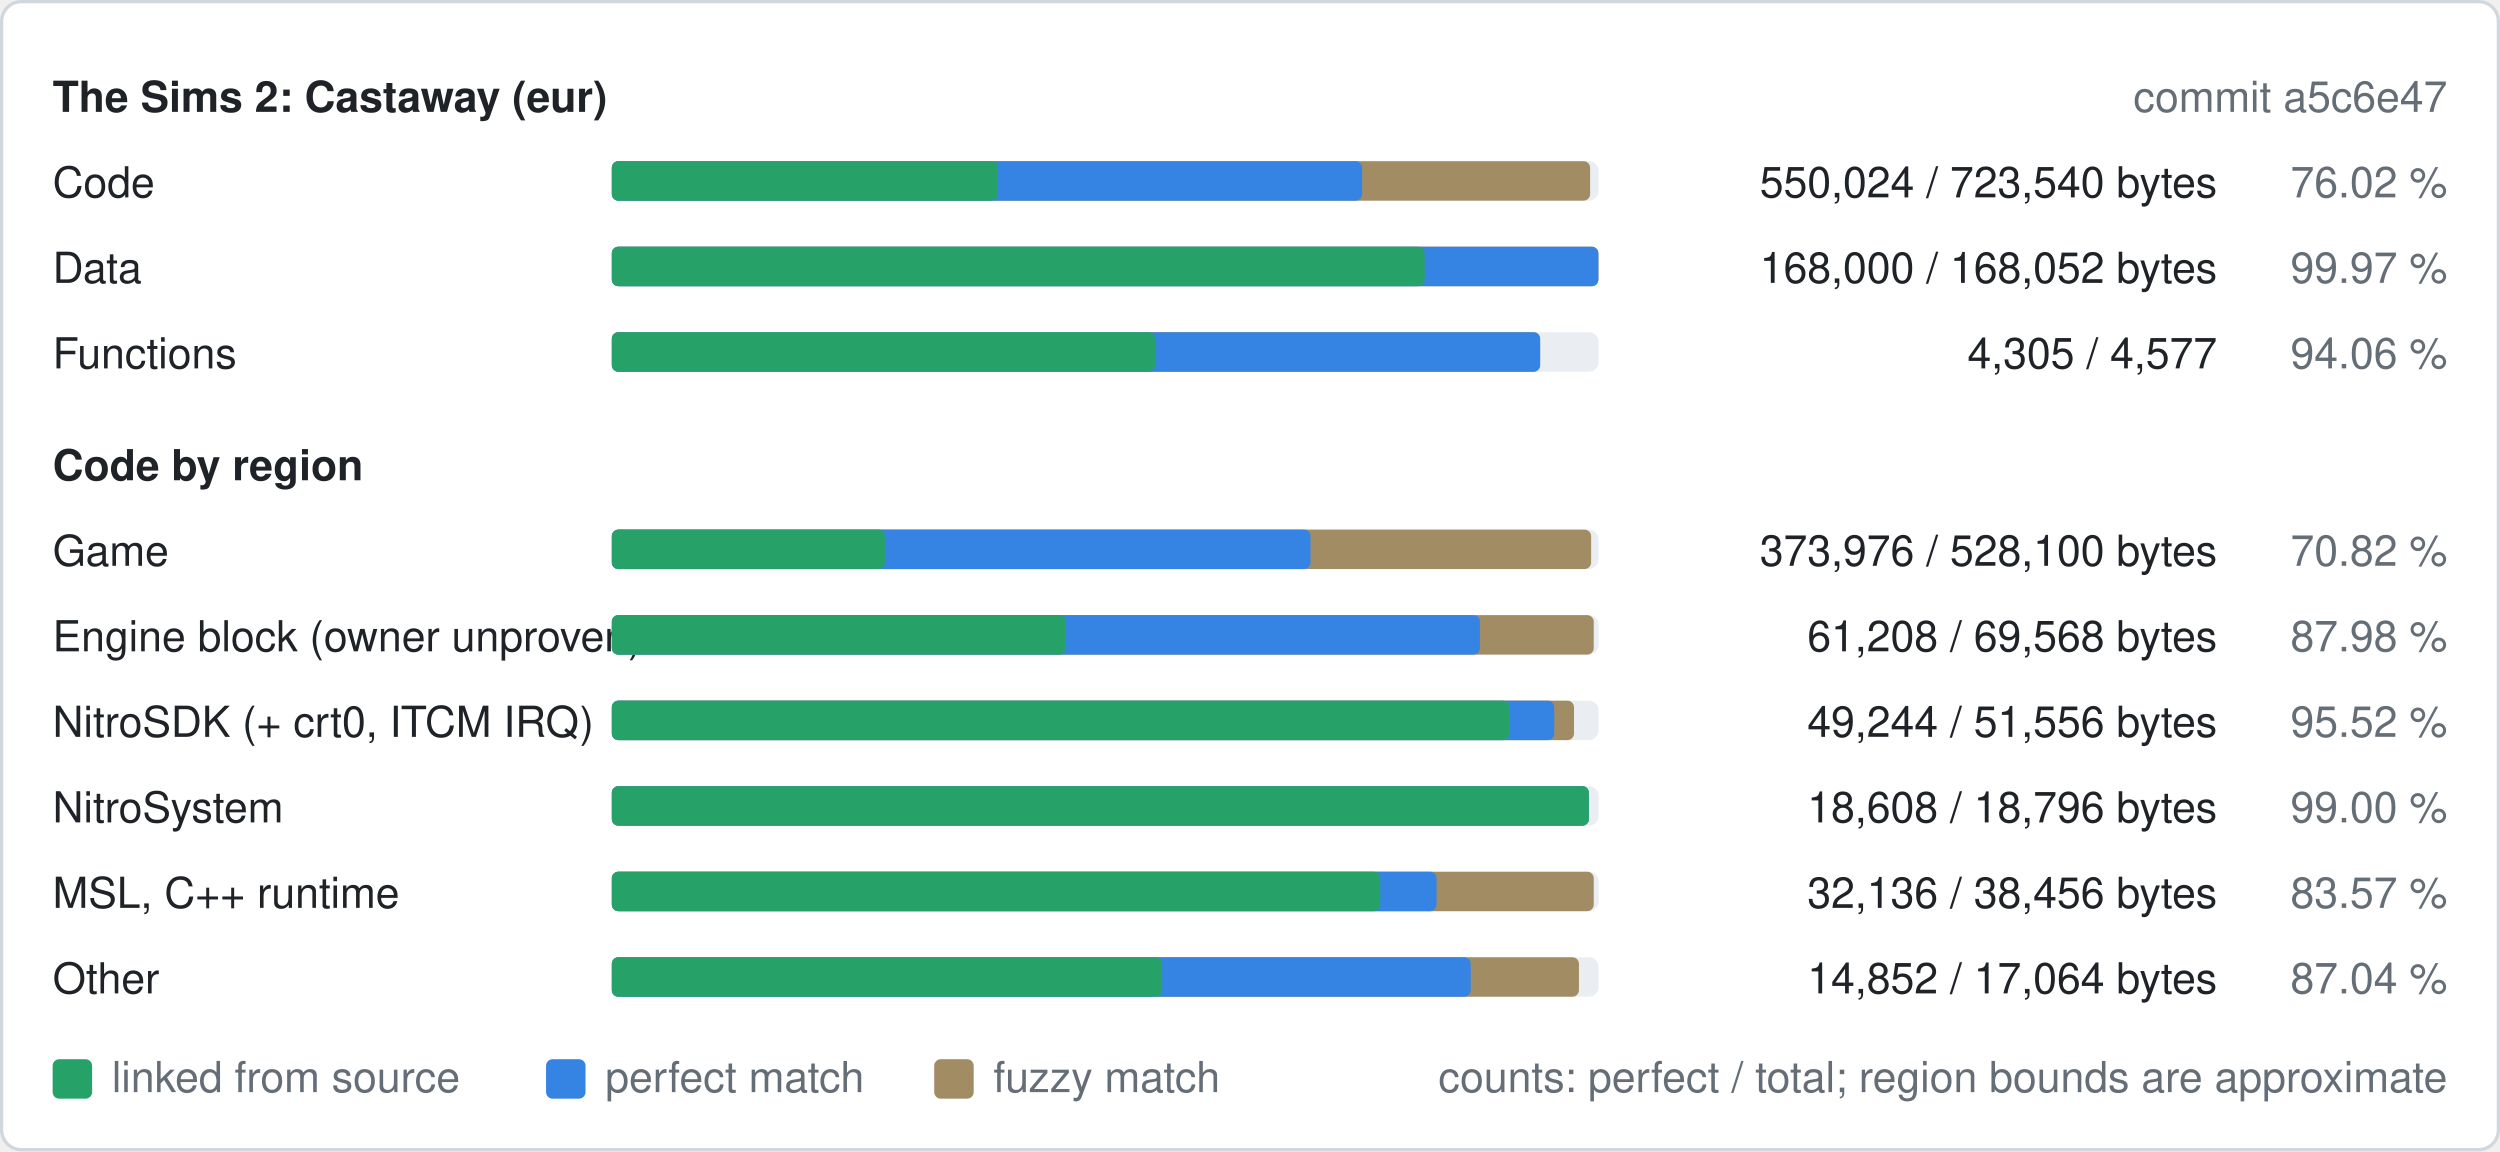
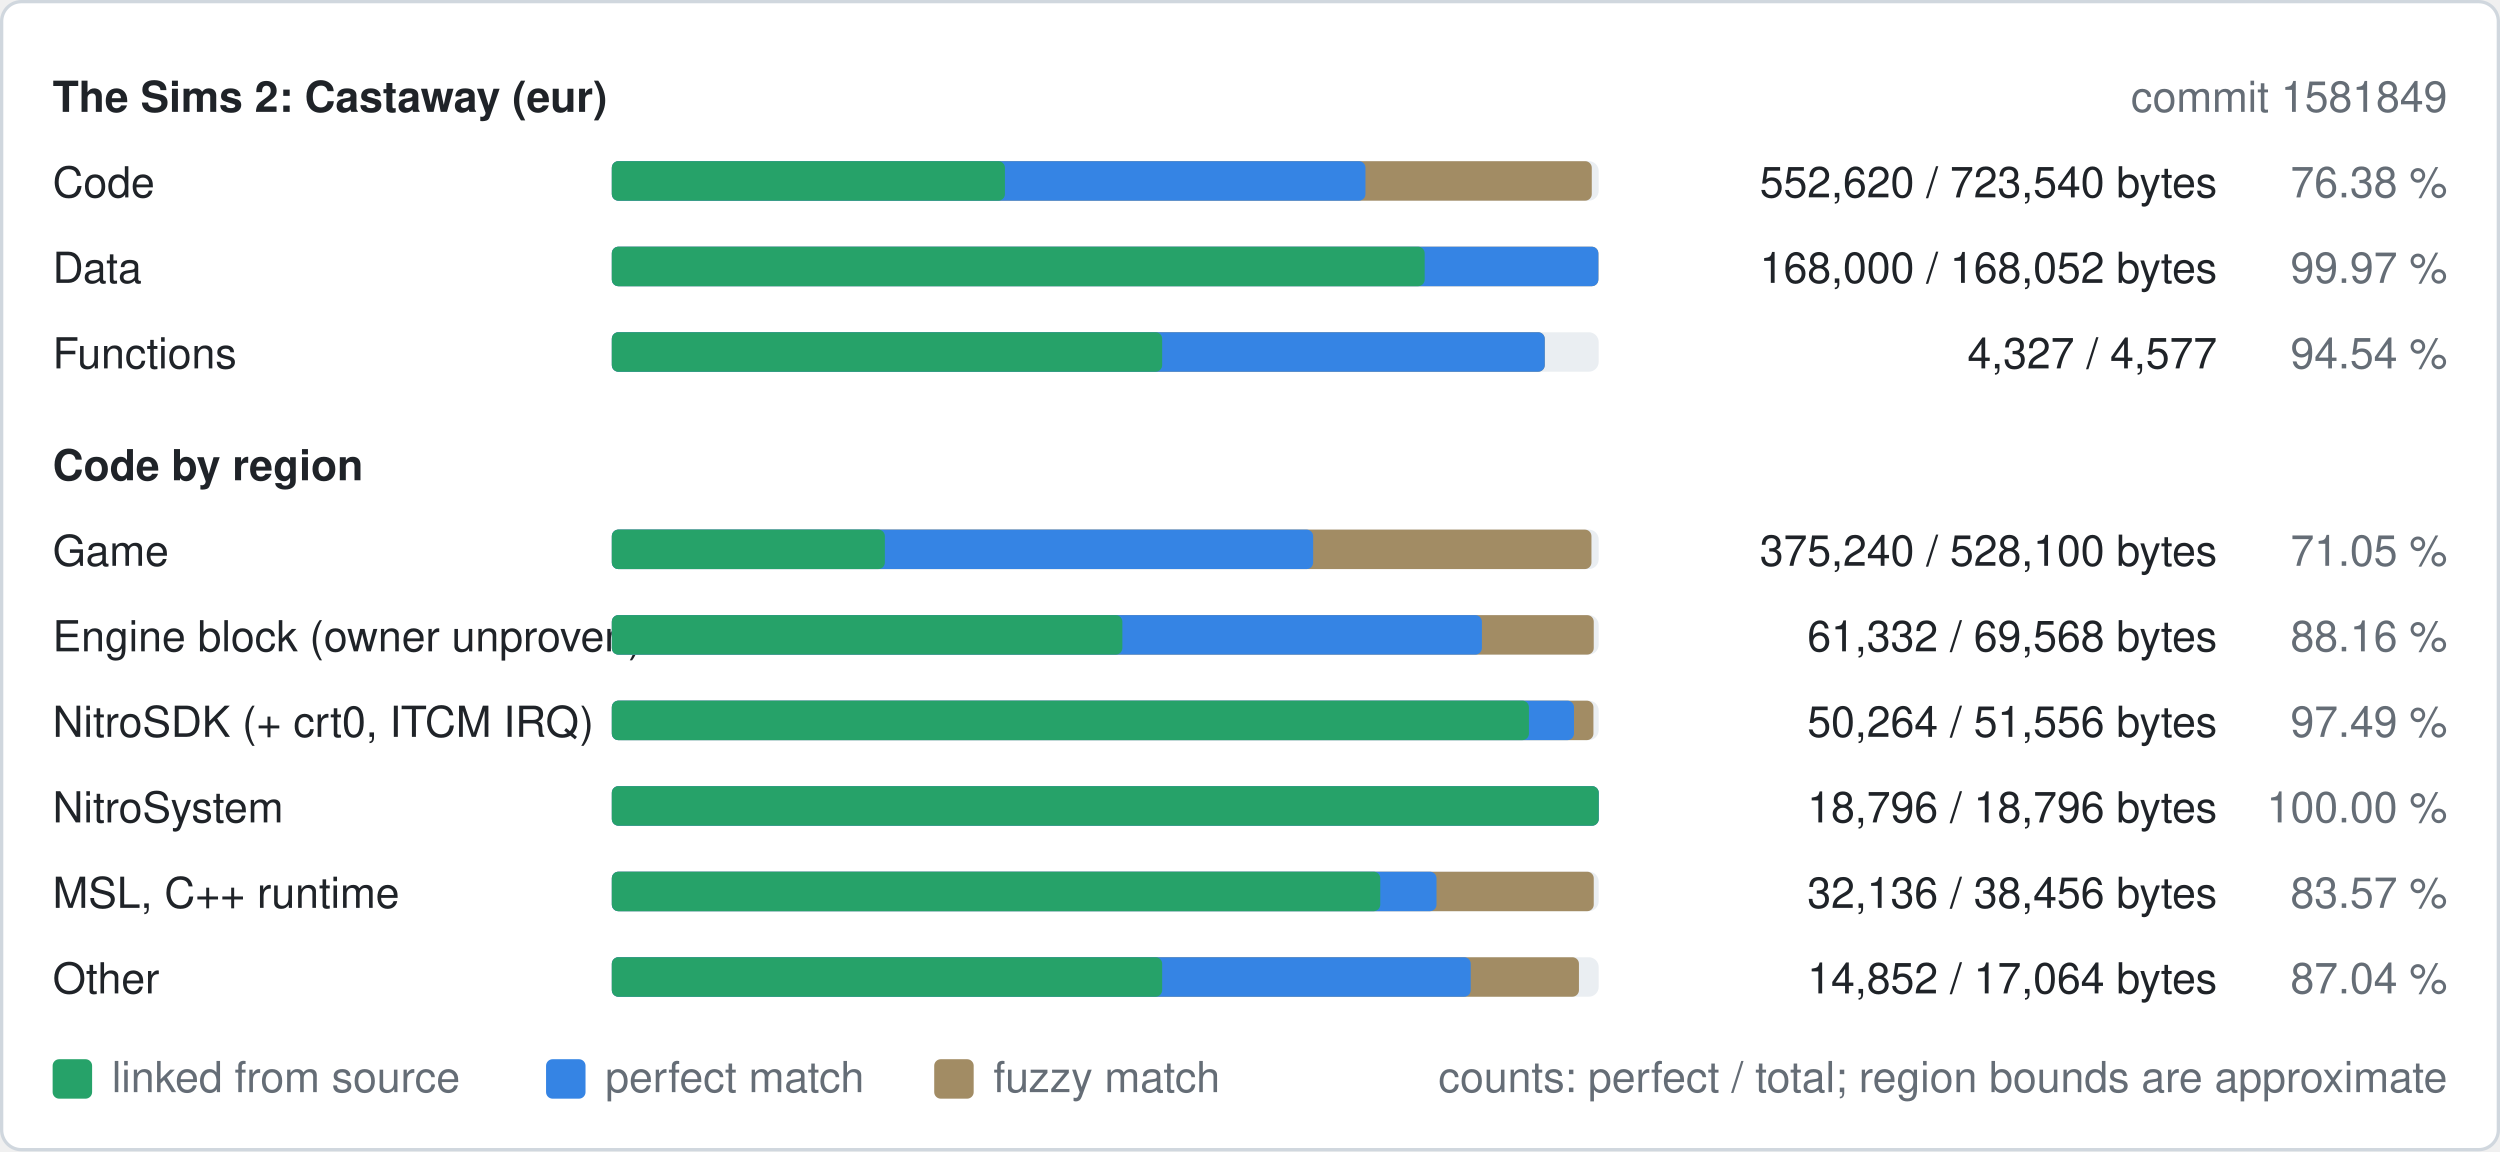
<svg xmlns="http://www.w3.org/2000/svg" width="760" height="350" viewBox="0 0 760 350" role="img" aria-label="Decompilation progress of eur">
  <style>
text{font-family:-apple-system,BlinkMacSystemFont,"Segoe UI",Helvetica,Arial,sans-serif;font-size:13px}
.b{font-weight:600}
.bg{fill:#ffffff;stroke:#d0d7de}.t{fill:#1f2328}.m{fill:#656d76}.track{fill:#eaeef2}.fuzzy{fill:#a28c64}.perfect{fill:#3584e4}.linked{fill:#26a269}
@media (prefers-color-scheme: dark){.bg{fill:#0d1117;stroke:#30363d}.t{fill:#e6edf3}.m{fill:#8d96a0}.track{fill:#21262d}.fuzzy{fill:#a28c64}.perfect{fill:#3584e4}.linked{fill:#2ec27e}}
</style>
  <rect class="bg" x="0.5" y="0.5" width="759" height="349" rx="6" />
  <text class="t b" x="16" y="34">The Sims 2: Castaway (eur)</text>
-   <text class="m" x="744" y="34" text-anchor="end">commit a5c6e47</text>
+   <text class="m" x="744" y="34" text-anchor="end">commit 1581849</text>
  <text class="t" x="16" y="60">Code</text>
  <rect class="track" x="186" y="49" width="300" height="12" rx="3" />
-   <rect class="fuzzy" x="186" y="49" width="297.4" height="12" rx="2" />
-   <rect class="perfect" x="186" y="49" width="228.1" height="12" rx="2" />
-   <rect class="linked" x="186" y="49" width="117.4" height="12" rx="2" />
-   <text class="t" x="674" y="60" text-anchor="end">550,024 / 723,540 bytes</text>
-   <text class="m" x="744" y="60" text-anchor="end">76.02 %</text>
+   <rect class="fuzzy" x="186" y="49" width="297.9" height="12" rx="2" />
+   <rect class="perfect" x="186" y="49" width="229.1" height="12" rx="2" />
+   <rect class="linked" x="186" y="49" width="119.5" height="12" rx="2" />
+   <text class="t" x="674" y="60" text-anchor="end">552,620 / 723,540 bytes</text>
+   <text class="m" x="744" y="60" text-anchor="end">76.38 %</text>
  <text class="t" x="16" y="86">Data</text>
  <rect class="track" x="186" y="75" width="300" height="12" rx="3" />
  <rect class="fuzzy" x="186" y="75" width="299.9" height="12" rx="2" />
  <rect class="perfect" x="186" y="75" width="299.9" height="12" rx="2" />
  <rect class="linked" x="186" y="75" width="247.1" height="12" rx="2" />
  <text class="t" x="674" y="86" text-anchor="end">168,000 / 168,052 bytes</text>
  <text class="m" x="744" y="86" text-anchor="end">99.97 %</text>
  <text class="t" x="16" y="112">Functions</text>
  <rect class="track" x="186" y="101" width="300" height="12" rx="3" />
-   <rect class="fuzzy" x="186" y="101" width="282.2" height="12" rx="2" />
-   <rect class="perfect" x="186" y="101" width="282.2" height="12" rx="2" />
-   <rect class="linked" x="186" y="101" width="165.1" height="12" rx="2" />
-   <text class="t" x="674" y="112" text-anchor="end">4,305 / 4,577</text>
-   <text class="m" x="744" y="112" text-anchor="end">94.06 %</text>
+   <rect class="fuzzy" x="186" y="101" width="283.6" height="12" rx="2" />
+   <rect class="perfect" x="186" y="101" width="283.6" height="12" rx="2" />
+   <rect class="linked" x="186" y="101" width="167.3" height="12" rx="2" />
+   <text class="t" x="674" y="112" text-anchor="end">4,327 / 4,577</text>
+   <text class="m" x="744" y="112" text-anchor="end">94.54 %</text>
  <text class="t b" x="16" y="146">Code by region</text>
  <text class="t" x="16" y="172">Game</text>
  <rect class="track" x="186" y="161" width="300" height="12" rx="3" />
-   <rect class="fuzzy" x="186" y="161" width="297.7" height="12" rx="2" />
-   <rect class="perfect" x="186" y="161" width="212.4" height="12" rx="2" />
+   <rect class="fuzzy" x="186" y="161" width="297.8" height="12" rx="2" />
+   <rect class="perfect" x="186" y="161" width="213.2" height="12" rx="2" />
  <rect class="linked" x="186" y="161" width="83.0" height="12" rx="2" />
-   <text class="t" x="674" y="172" text-anchor="end">373,976 / 528,100 bytes</text>
-   <text class="m" x="744" y="172" text-anchor="end">70.82 %</text>
+   <text class="t" x="674" y="172" text-anchor="end">375,240 / 528,100 bytes</text>
+   <text class="m" x="744" y="172" text-anchor="end">71.05 %</text>
  <text class="t" x="16" y="198">Engine block (owner unproven)</text>
  <rect class="track" x="186" y="187" width="300" height="12" rx="3" />
  <rect class="fuzzy" x="186" y="187" width="298.5" height="12" rx="2" />
-   <rect class="perfect" x="186" y="187" width="263.9" height="12" rx="2" />
-   <rect class="linked" x="186" y="187" width="138.0" height="12" rx="2" />
-   <text class="t" x="674" y="198" text-anchor="end">61,208 / 69,568 bytes</text>
-   <text class="m" x="744" y="198" text-anchor="end">87.98 %</text>
+   <rect class="perfect" x="186" y="187" width="264.5" height="12" rx="2" />
+   <rect class="linked" x="186" y="187" width="155.2" height="12" rx="2" />
+   <text class="t" x="674" y="198" text-anchor="end">61,332 / 69,568 bytes</text>
+   <text class="m" x="744" y="198" text-anchor="end">88.16 %</text>
  <text class="t" x="16" y="224">NitroSDK (+ crt0, ITCM IRQ)</text>
  <rect class="track" x="186" y="213" width="300" height="12" rx="3" />
-   <rect class="fuzzy" x="186" y="213" width="292.5" height="12" rx="2" />
-   <rect class="perfect" x="186" y="213" width="286.5" height="12" rx="2" />
-   <rect class="linked" x="186" y="213" width="272.8" height="12" rx="2" />
-   <text class="t" x="674" y="224" text-anchor="end">49,244 / 51,556 bytes</text>
-   <text class="m" x="744" y="224" text-anchor="end">95.52 %</text>
+   <rect class="fuzzy" x="186" y="213" width="298.4" height="12" rx="2" />
+   <rect class="perfect" x="186" y="213" width="292.5" height="12" rx="2" />
+   <rect class="linked" x="186" y="213" width="278.8" height="12" rx="2" />
+   <text class="t" x="674" y="224" text-anchor="end">50,264 / 51,556 bytes</text>
+   <text class="m" x="744" y="224" text-anchor="end">97.49 %</text>
  <text class="t" x="16" y="250">NitroSystem</text>
  <rect class="track" x="186" y="239" width="300" height="12" rx="3" />
-   <rect class="fuzzy" x="186" y="239" width="297.0" height="12" rx="2" />
-   <rect class="perfect" x="186" y="239" width="297.0" height="12" rx="2" />
-   <rect class="linked" x="186" y="239" width="297.0" height="12" rx="2" />
-   <text class="t" x="674" y="250" text-anchor="end">18,608 / 18,796 bytes</text>
-   <text class="m" x="744" y="250" text-anchor="end">99.00 %</text>
+   <rect class="fuzzy" x="186" y="239" width="300.0" height="12" rx="2" />
+   <rect class="perfect" x="186" y="239" width="300.0" height="12" rx="2" />
+   <rect class="linked" x="186" y="239" width="300.0" height="12" rx="2" />
+   <text class="t" x="674" y="250" text-anchor="end">18,796 / 18,796 bytes</text>
+   <text class="m" x="744" y="250" text-anchor="end">100.00 %</text>
  <text class="t" x="16" y="276">MSL, C++ runtime</text>
  <rect class="track" x="186" y="265" width="300" height="12" rx="3" />
  <rect class="fuzzy" x="186" y="265" width="298.5" height="12" rx="2" />
  <rect class="perfect" x="186" y="265" width="250.7" height="12" rx="2" />
  <rect class="linked" x="186" y="265" width="233.6" height="12" rx="2" />
  <text class="t" x="674" y="276" text-anchor="end">32,136 / 38,456 bytes</text>
  <text class="m" x="744" y="276" text-anchor="end">83.57 %</text>
  <text class="t" x="16" y="302">Other</text>
  <rect class="track" x="186" y="291" width="300" height="12" rx="3" />
  <rect class="fuzzy" x="186" y="291" width="294.0" height="12" rx="2" />
  <rect class="perfect" x="186" y="291" width="261.1" height="12" rx="2" />
  <rect class="linked" x="186" y="291" width="167.3" height="12" rx="2" />
  <text class="t" x="674" y="302" text-anchor="end">14,852 / 17,064 bytes</text>
  <text class="m" x="744" y="302" text-anchor="end">87.04 %</text>
  <rect class="linked" x="16" y="322" width="12" height="12" rx="2" />
  <text class="m" x="34" y="332">linked from source</text>
  <rect class="perfect" x="166" y="322" width="12" height="12" rx="2" />
  <text class="m" x="184" y="332">perfect match</text>
  <rect class="fuzzy" x="284" y="322" width="12" height="12" rx="2" />
  <text class="m" x="302" y="332">fuzzy match</text>
  <text class="m" x="744" y="332" text-anchor="end">counts: perfect / total; region bounds are approximate</text>
</svg>
